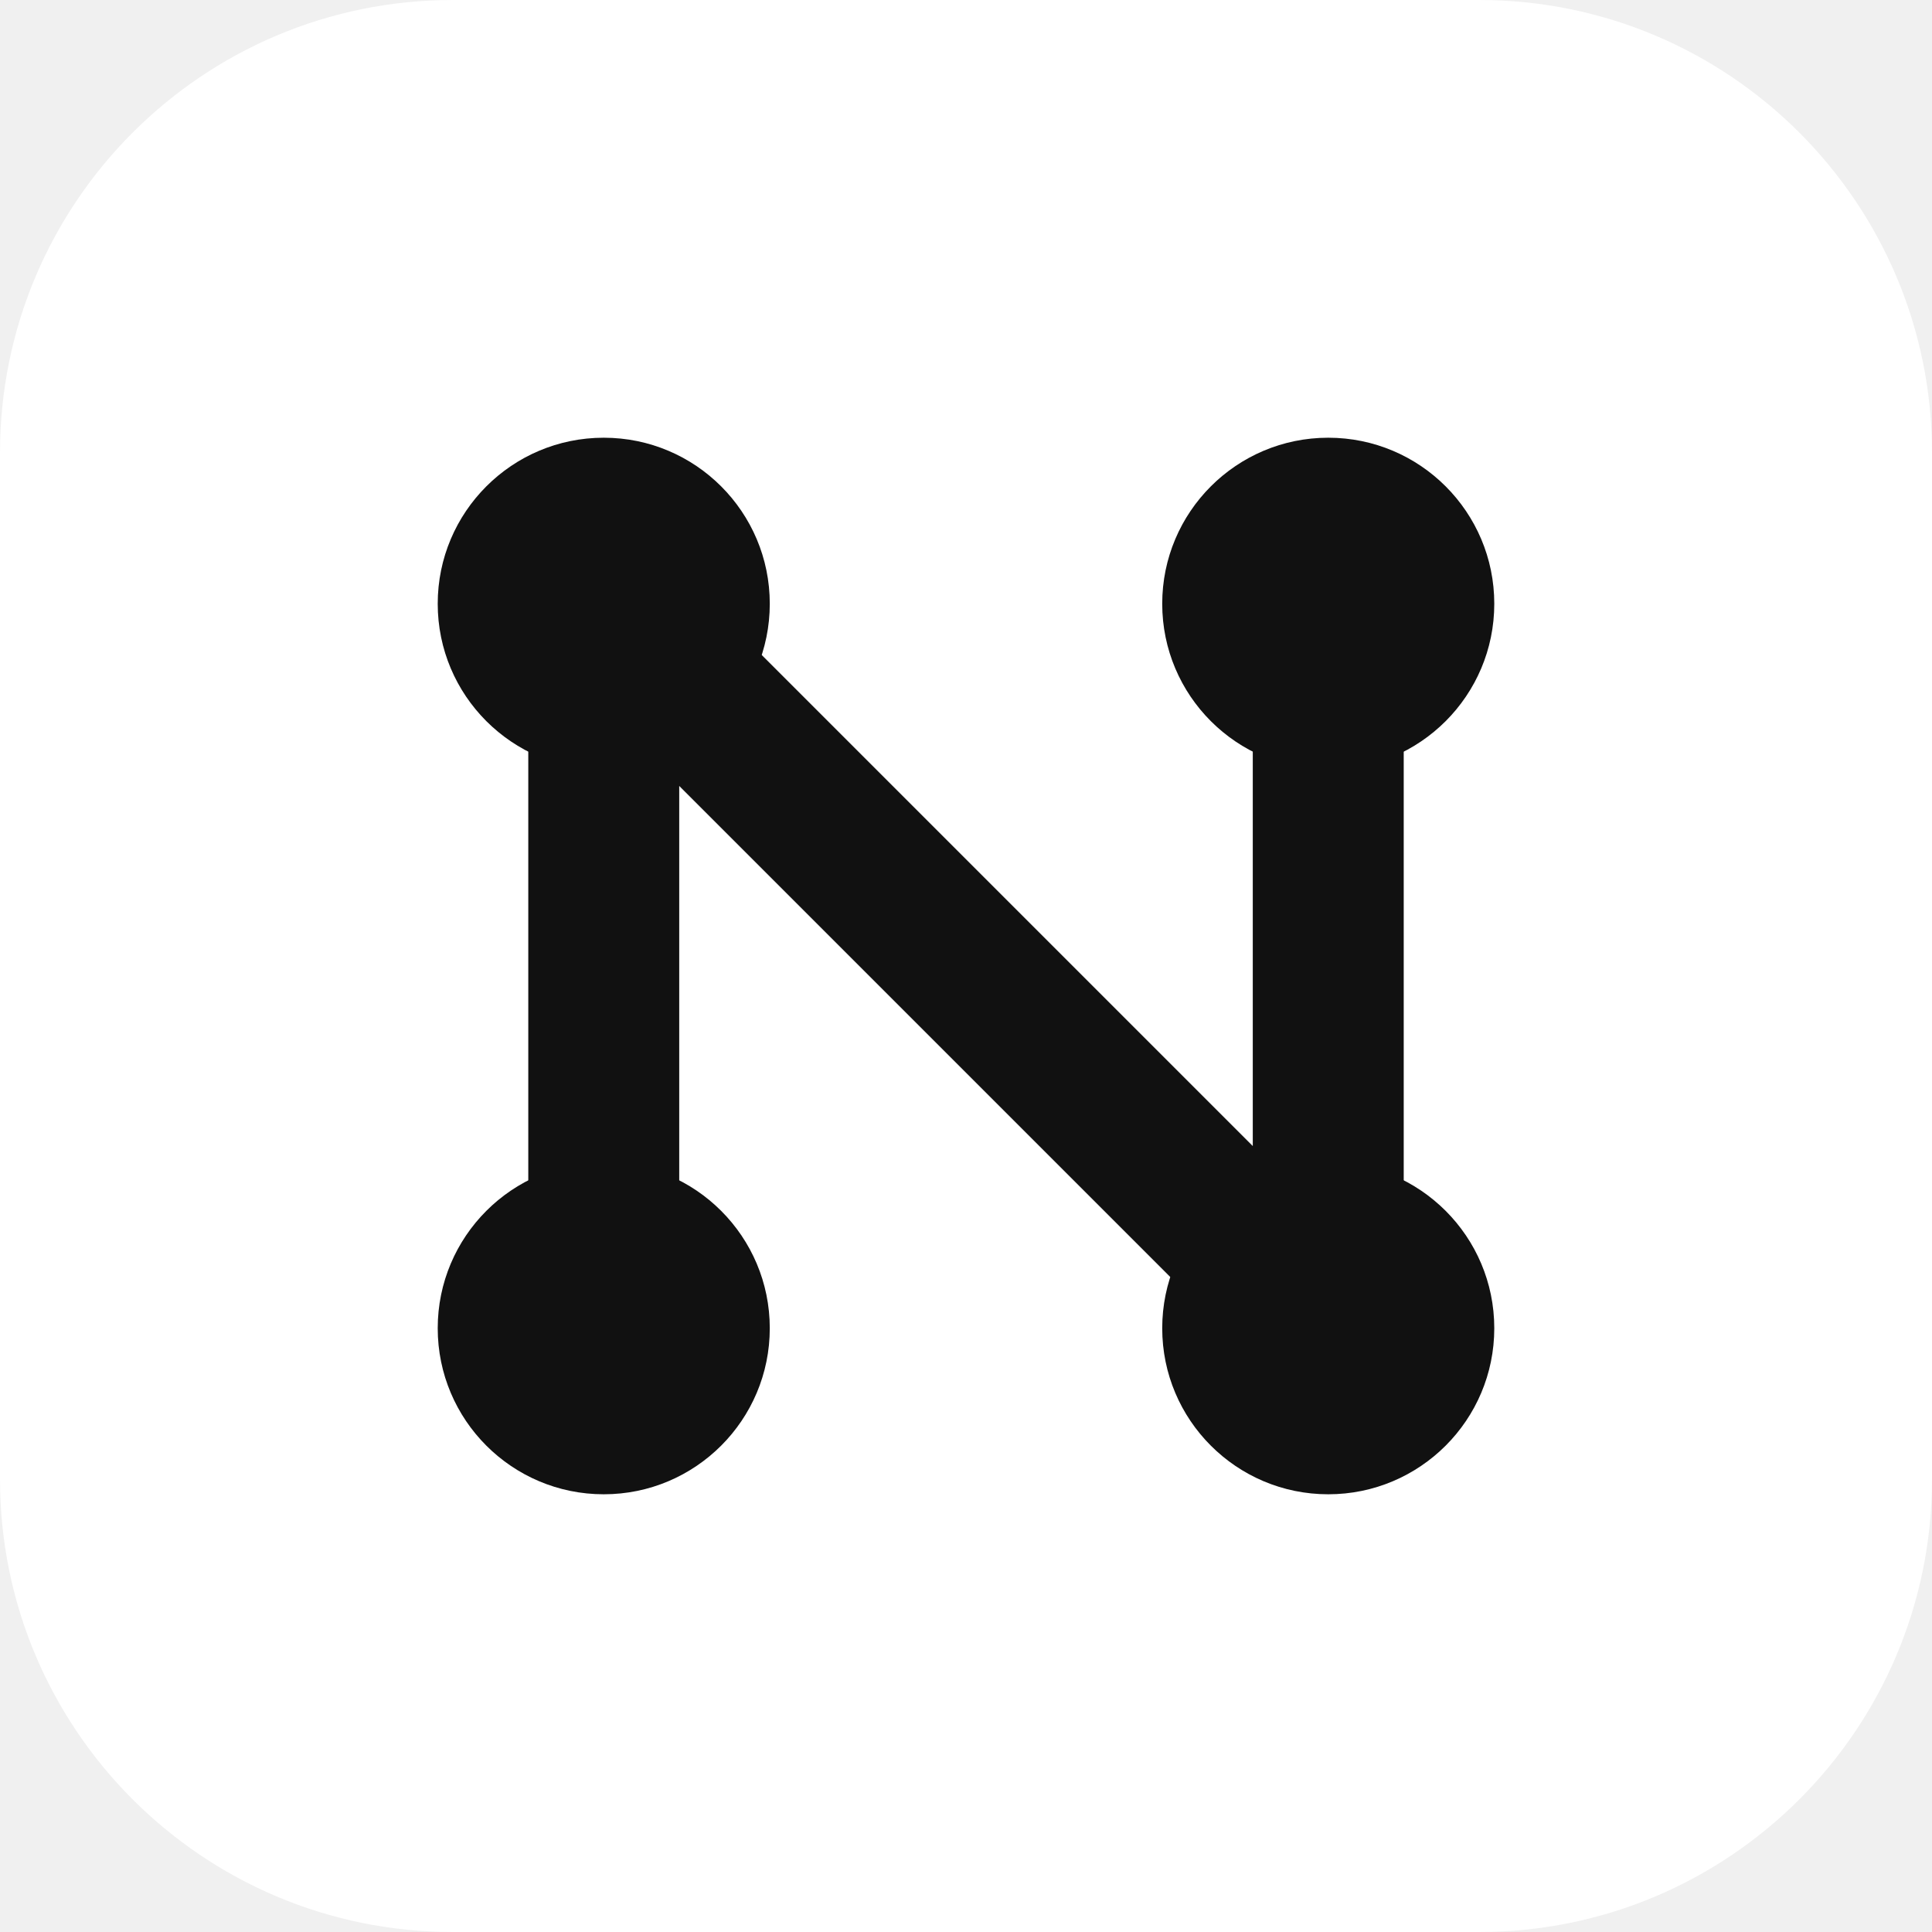
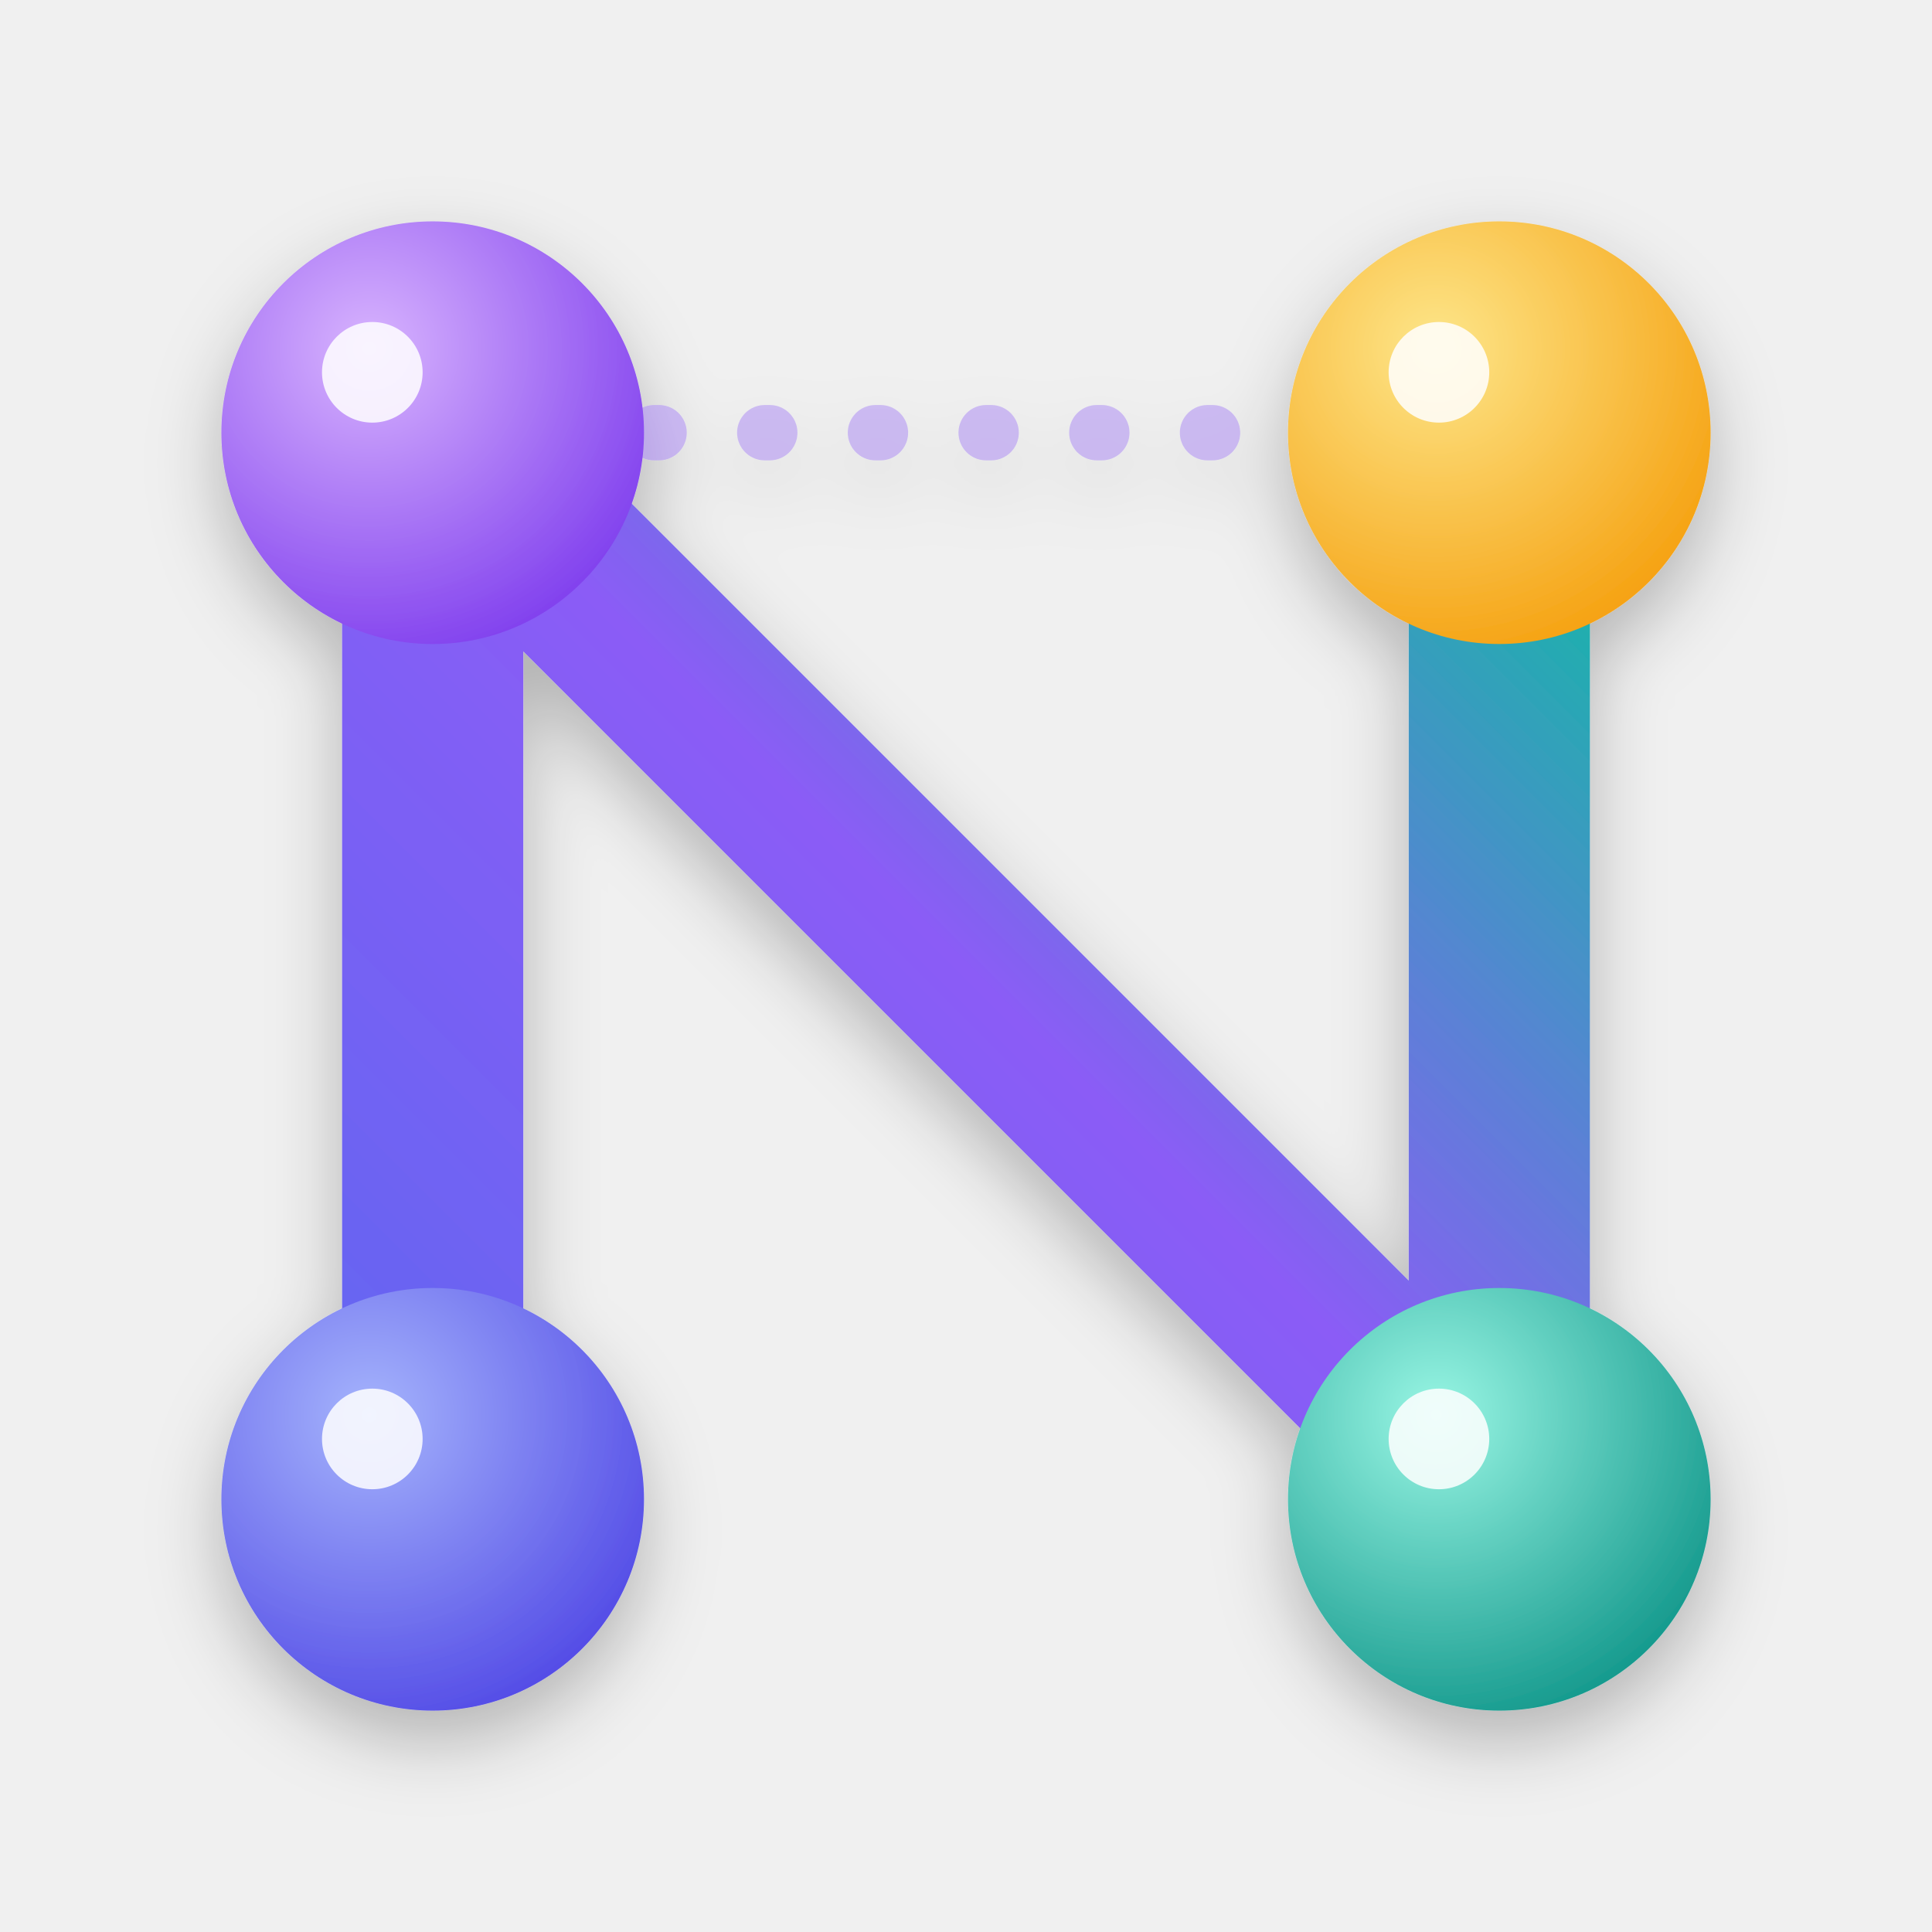
- <svg xmlns="http://www.w3.org/2000/svg" viewBox="0 0 64 64">
-   <rect width="64" height="64" rx="15" fill="#fff" />
-   <path d="M20 44V20L44 44V20" fill="none" stroke="#111" stroke-width="5" stroke-linecap="round" stroke-linejoin="round" />
-   <g fill="#111">
-     <circle cx="20" cy="44" r="5.5" />
-     <circle cx="20" cy="20" r="5.5" />
-     <circle cx="44" cy="44" r="5.5" />
-     <circle cx="44" cy="20" r="5.5" />
+ <svg xmlns="http://www.w3.org/2000/svg" width="1024" height="1024" viewBox="128 128 768 768">
+   <defs>
+     <linearGradient id="kante" x1="0" y1="1" x2="1" y2="0">
+       <stop offset="0" stop-color="#6366f1" />
+       <stop offset="0.5" stop-color="#8b5cf6" />
+       <stop offset="1" stop-color="#14b8a6" />
+     </linearGradient>
+     <radialGradient id="k1" cx="0.35" cy="0.3" r="0.8">
+       <stop offset="0" stop-color="#a5b4fc" />
+       <stop offset="1" stop-color="#4f46e5" />
+     </radialGradient>
+     <radialGradient id="k2" cx="0.35" cy="0.3" r="0.8">
+       <stop offset="0" stop-color="#d8b4fe" />
+       <stop offset="1" stop-color="#7c3aed" />
+     </radialGradient>
+     <radialGradient id="k3" cx="0.35" cy="0.3" r="0.8">
+       <stop offset="0" stop-color="#99f6e4" />
+       <stop offset="1" stop-color="#0d9488" />
+     </radialGradient>
+     <radialGradient id="k4" cx="0.35" cy="0.3" r="0.8">
+       <stop offset="0" stop-color="#fde68a" />
+       <stop offset="1" stop-color="#f59e0b" />
+     </radialGradient>
+     <filter id="sh" x="-30%" y="-30%" width="160%" height="170%">
+       <feDropShadow dx="0" dy="12" stdDeviation="14" flood-color="#000" flood-opacity="0.25" />
+     </filter>
+   </defs>
+   <g filter="url(#sh)">
+     <path d="M300 724 V300 L724 724 V300" fill="none" stroke="url(#kante)" stroke-width="72" stroke-linecap="round" stroke-linejoin="round" />
+     <path d="M300 300 L724 300" fill="none" stroke="#8b5cf6" stroke-opacity="0.35" stroke-width="22" stroke-linecap="round" stroke-dasharray="2 42" />
+     <circle cx="300" cy="724" r="84" fill="url(#k1)" />
+     <circle cx="300" cy="300" r="84" fill="url(#k2)" />
+     <circle cx="724" cy="724" r="84" fill="url(#k3)" />
+     <circle cx="724" cy="300" r="84" fill="url(#k4)" />
+   </g>
+   <g fill="#ffffff" fill-opacity="0.85">
+     <circle cx="276" cy="700" r="20" />
+     <circle cx="276" cy="276" r="20" />
+     <circle cx="700" cy="700" r="20" />
+     <circle cx="700" cy="276" r="20" />
  </g>
</svg>
